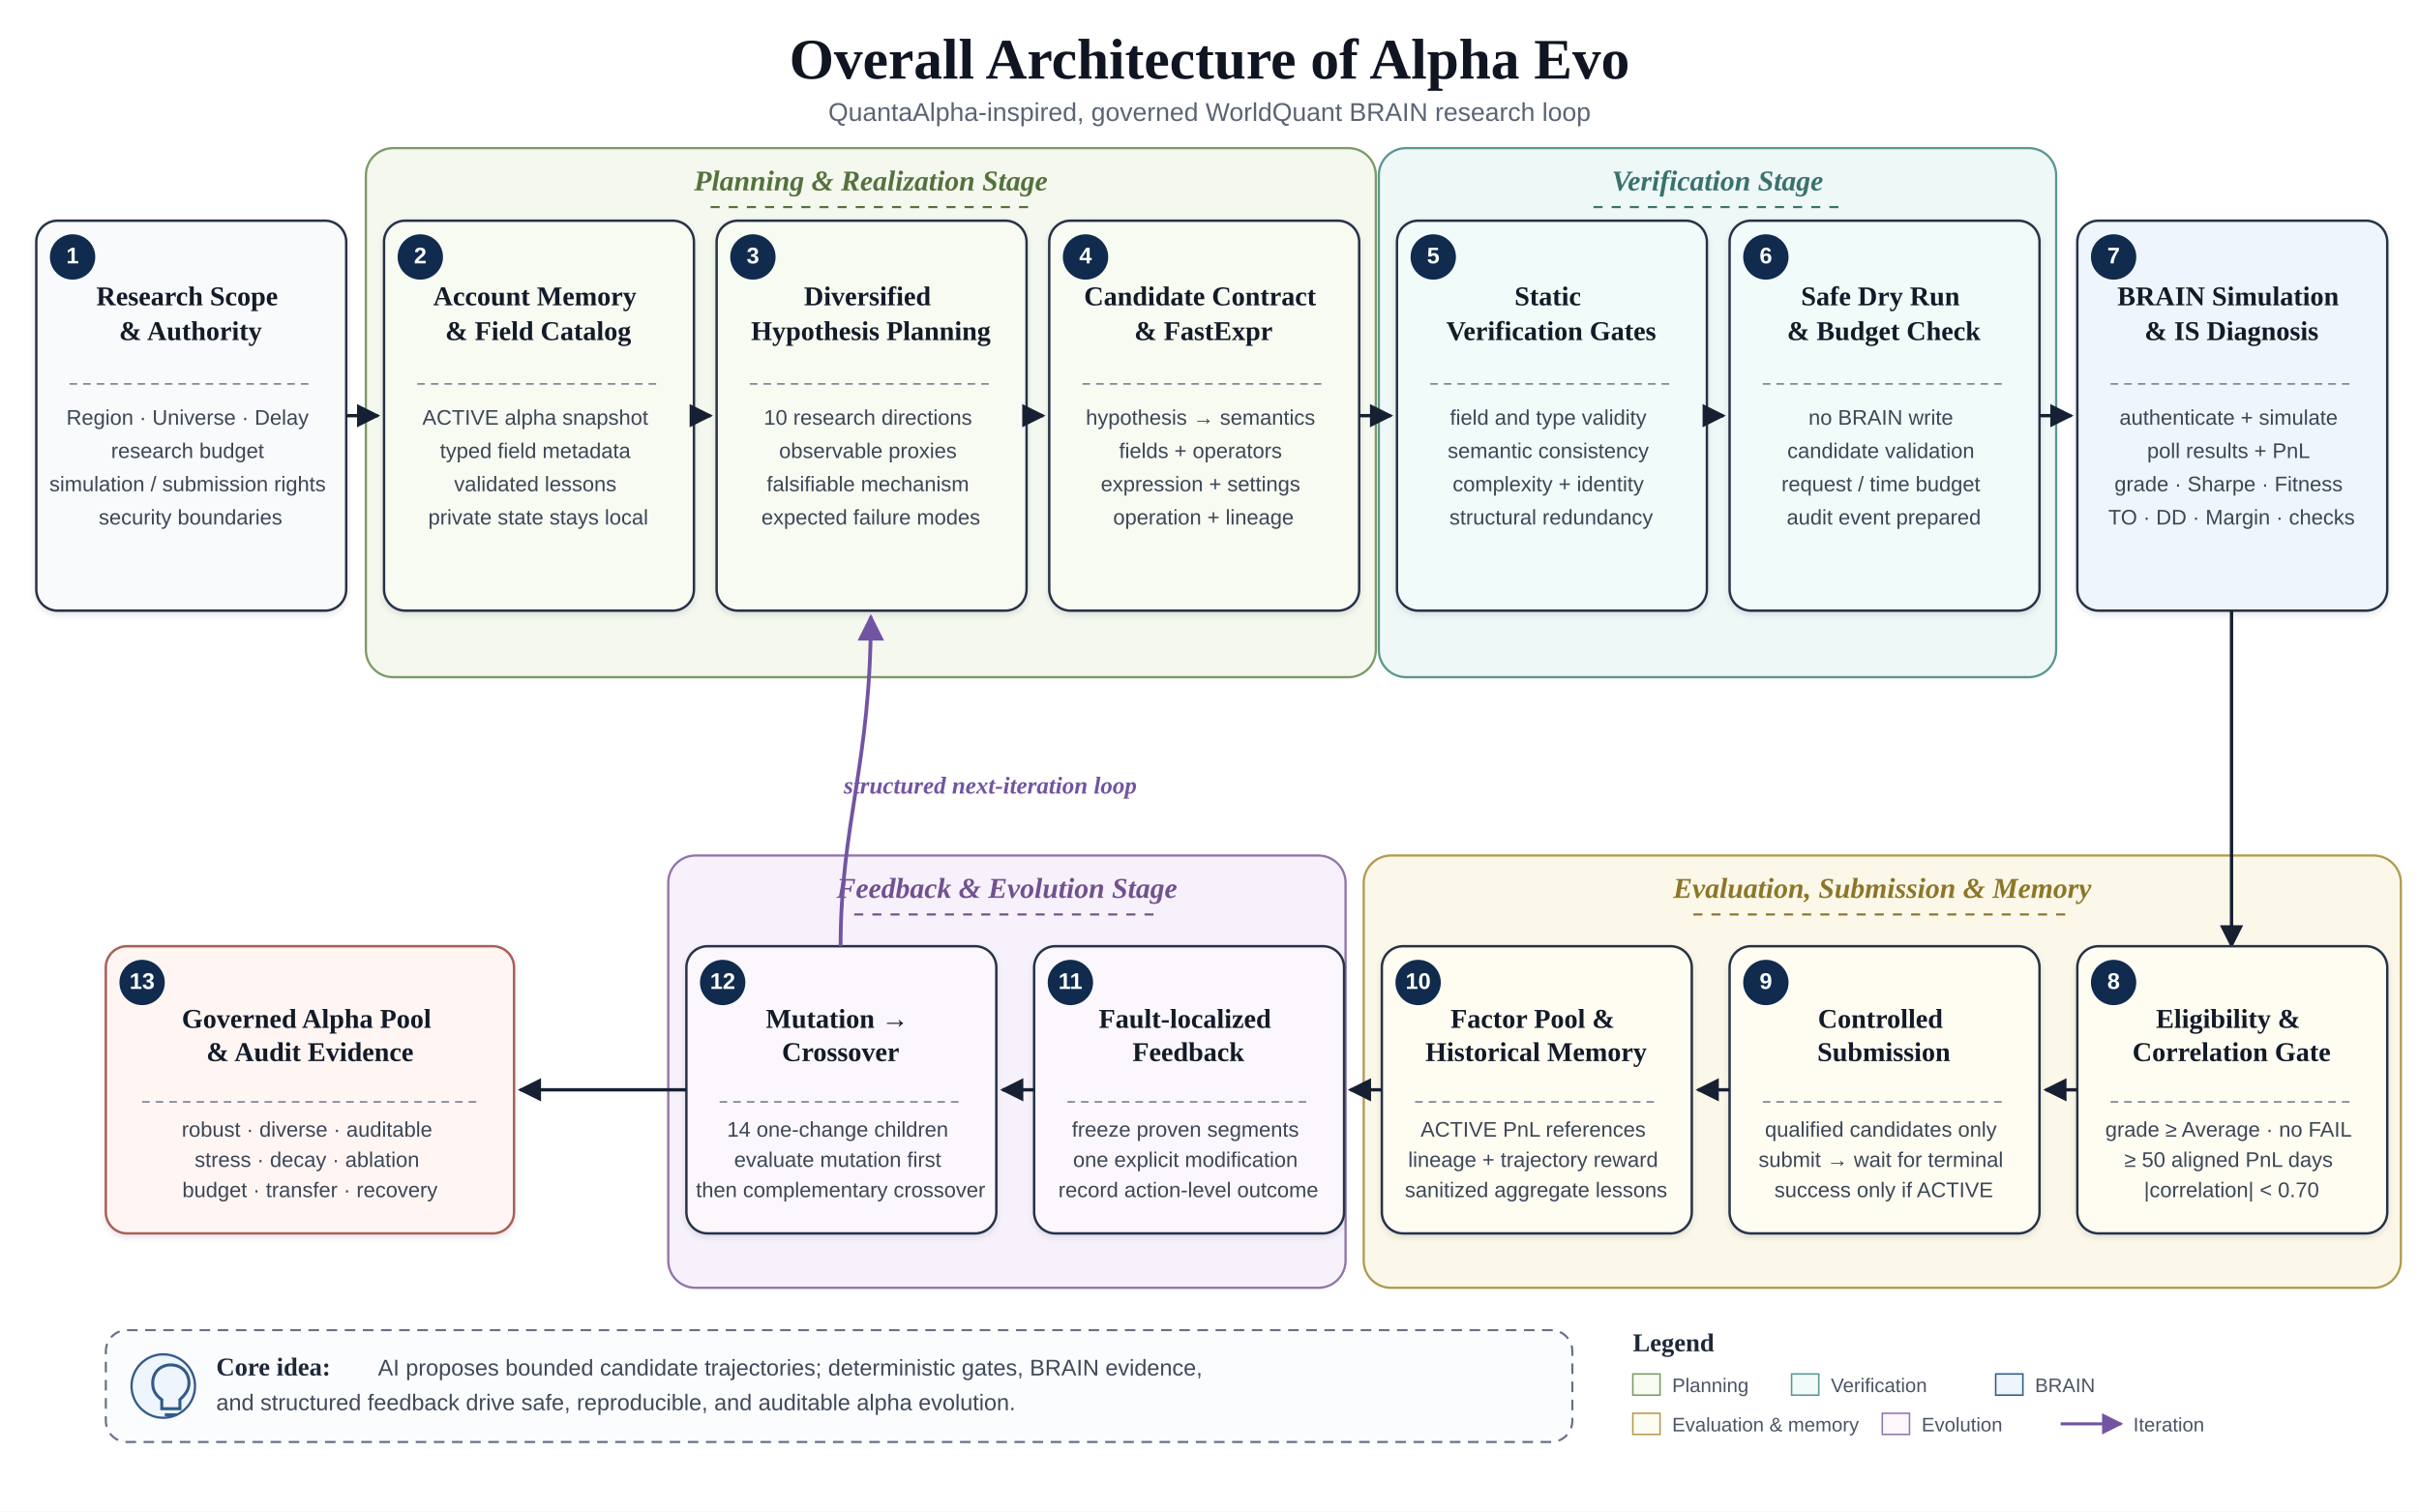
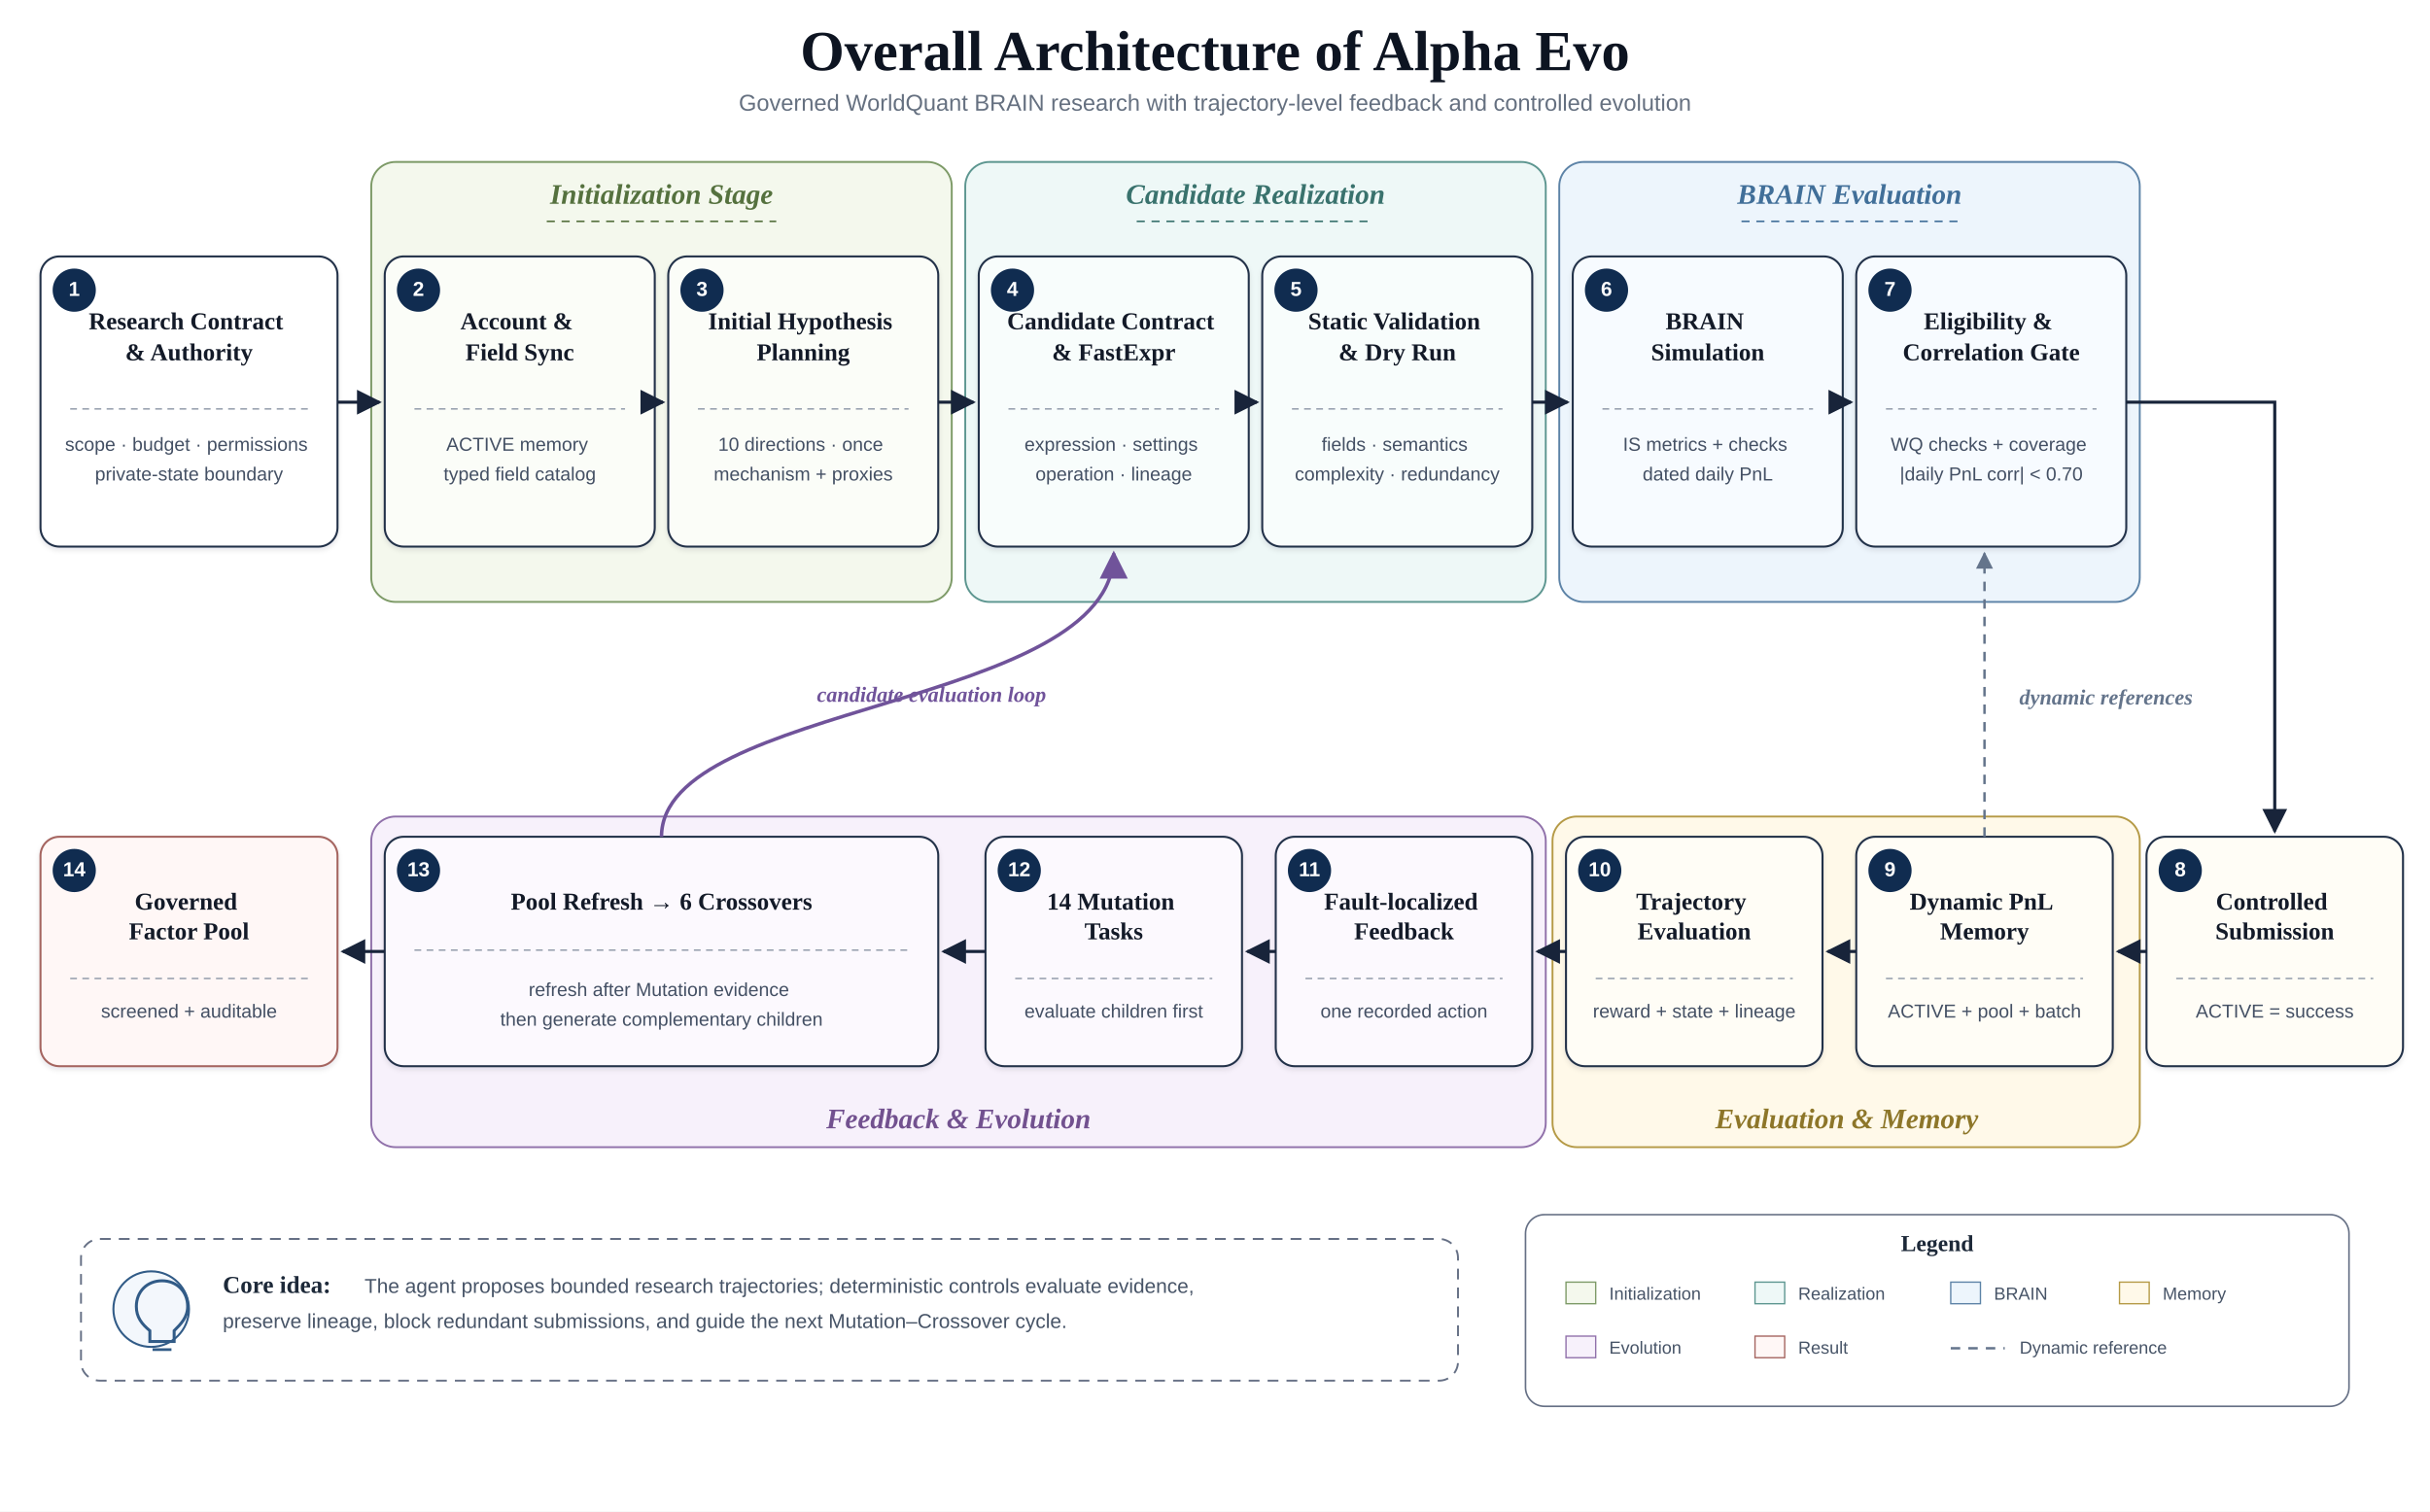
- <svg xmlns="http://www.w3.org/2000/svg" width="1600" height="1000" viewBox="0 0 1600 1000" role="img" aria-labelledby="title desc">
+ <svg xmlns="http://www.w3.org/2000/svg" width="1800" height="1120" viewBox="0 0 1800 1120" role="img" aria-labelledby="title desc">
  <defs>
-     <marker id="arrow" viewBox="0 0 10 10" refX="9" refY="5" markerWidth="7" markerHeight="7" orient="auto-start-reverse">
-       <path d="M 0 0 L 10 5 L 0 10 z" fill="#172033" />
+     <marker id="arrow" viewBox="0 0 10 10" refX="9" refY="5" markerWidth="8" markerHeight="8" orient="auto">
+       <path d="M0,0 L10,5 L0,10 Z" fill="#18243a" />
    </marker>
-     <marker id="arrow-purple" viewBox="0 0 10 10" refX="9" refY="5" markerWidth="7" markerHeight="7" orient="auto-start-reverse">
-       <path d="M 0 0 L 10 5 L 0 10 z" fill="#7254a3" />
+     <marker id="arrow-purple" viewBox="0 0 10 10" refX="9" refY="5" markerWidth="8" markerHeight="8" orient="auto">
+       <path d="M0,0 L10,5 L0,10 Z" fill="#70539a" />
    </marker>
-     <filter id="soft-shadow" x="-10%" y="-10%" width="120%" height="130%">
-       <feDropShadow dx="0" dy="2" stdDeviation="2" flood-color="#172033" flood-opacity="0.10" />
+     <marker id="arrow-dash" viewBox="0 0 10 10" refX="9" refY="5" markerWidth="7" markerHeight="7" orient="auto">
+       <path d="M0,0 L10,5 L0,10 Z" fill="#64748b" />
+     </marker>
+     <filter id="shadow" x="-15%" y="-15%" width="130%" height="140%">
+       <feDropShadow dx="0" dy="2" stdDeviation="2" flood-color="#18243a" flood-opacity="0.10" />
    </filter>
    <style>
      .canvas { fill: #ffffff; }
-       .title { font-family: Georgia, 'Times New Roman', serif; font-size: 38px; font-weight: 700; fill: #101522; text-anchor: middle; }
-       .subtitle { font-family: Arial, sans-serif; font-size: 17px; fill: #5b6475; text-anchor: middle; }
-       .stage-label { font-family: Georgia, 'Times New Roman', serif; font-size: 19px; font-weight: 700; font-style: italic; text-anchor: middle; }
-       .stage-rule { stroke-width: 1.4; stroke-dasharray: 6 6; }
-       .stage-planning { fill: #f4f8ee; stroke: #7d9a67; stroke-width: 1.5; }
-       .stage-validation { fill: #eef8f7; stroke: #5c9791; stroke-width: 1.5; }
-       .stage-evaluation { fill: #fbf8e9; stroke: #b29b4f; stroke-width: 1.5; }
-       .stage-feedback { fill: #f7f1fb; stroke: #9174ad; stroke-width: 1.5; }
-       .node { stroke: #263247; stroke-width: 1.6; filter: url(#soft-shadow); }
-       .node-input { fill: #f8fafc; }
-       .node-planning { fill: #f7fbf2; }
-       .node-validation { fill: #f1fbfa; }
-       .node-execution { fill: #eef5fc; }
-       .node-evaluation { fill: #fffdf2; }
-       .node-feedback { fill: #fbf7fd; }
-       .node-result { fill: #fff6f4; stroke: #a95e59; }
-       .number { fill: #102b4e; }
-       .number-text { font-family: Arial, sans-serif; font-size: 15px; font-weight: 700; fill: #ffffff; text-anchor: middle; dominant-baseline: middle; }
+       .title { font-family: Georgia, 'Times New Roman', serif; font-size: 42px; font-weight: 700; fill: #0d1421; text-anchor: middle; }
+       .subtitle { font-family: Arial, sans-serif; font-size: 17px; fill: #657080; text-anchor: middle; }
+       .stage { stroke-width: 1.4; }
+       .stage-init { fill: #f4f8ed; stroke: #7d9a67; }
+       .stage-realize { fill: #eef8f7; stroke: #5d9690; }
+       .stage-eval { fill: #edf5fc; stroke: #5d83a7; }
+       .stage-memory { fill: #fff9e9; stroke: #b59a46; }
+       .stage-evolve { fill: #f7f1fb; stroke: #9071aa; }
+       .stage-title { font-family: Georgia, 'Times New Roman', serif; font-size: 21px; font-weight: 700; font-style: italic; text-anchor: middle; }
+       .stage-rule { stroke-width: 1.2; stroke-dasharray: 6 5; }
+       .node { stroke: #243149; stroke-width: 1.5; filter: url(#shadow); }
+       .node-neutral { fill: #ffffff; }
+       .node-init { fill: #fbfdf8; }
+       .node-realize { fill: #f8fdfc; }
+       .node-eval { fill: #f7fbff; }
+       .node-memory { fill: #fffdf6; }
+       .node-evolve { fill: #fcf9fe; }
+       .node-result { fill: #fff7f6; stroke: #a56560; }
+       .badge { fill: #102c50; }
+       .badge-text { font-family: Arial, sans-serif; font-size: 15px; font-weight: 700; fill: #ffffff; text-anchor: middle; dominant-baseline: middle; }
      .node-title { font-family: Georgia, 'Times New Roman', serif; font-size: 18px; font-weight: 700; fill: #131a28; text-anchor: middle; }
-       .node-copy { font-family: Arial, sans-serif; font-size: 14px; fill: #3d4656; text-anchor: middle; }
-       .node-rule { stroke: #7f8794; stroke-width: 1.1; stroke-dasharray: 5 4; }
-       .flow { fill: none; stroke: #172033; stroke-width: 2.2; marker-end: url(#arrow); }
-       .loop { fill: none; stroke: #7254a3; stroke-width: 2.5; marker-end: url(#arrow-purple); }
-       .loop-label { font-family: Georgia, 'Times New Roman', serif; font-size: 16px; font-weight: 700; font-style: italic; fill: #7254a3; text-anchor: middle; }
-       .core-box { fill: #fbfcfe; stroke: #657187; stroke-width: 1.4; stroke-dasharray: 7 5; }
-       .core-title { font-family: Georgia, 'Times New Roman', serif; font-size: 17px; font-weight: 700; fill: #1d2939; }
-       .core-copy { font-family: Arial, sans-serif; font-size: 15px; fill: #3f4a5a; }
-       .legend { font-family: Arial, sans-serif; font-size: 13px; fill: #4b5565; }
-       .legend-line { stroke: #7254a3; stroke-width: 2; marker-end: url(#arrow-purple); }
+       .node-copy { font-family: Arial, sans-serif; font-size: 14px; fill: #445064; text-anchor: middle; }
+       .node-rule { stroke: #8b95a5; stroke-width: 1; stroke-dasharray: 5 4; }
+       .flow { fill: none; stroke: #18243a; stroke-width: 2.3; marker-end: url(#arrow); }
+       .loop { fill: none; stroke: #70539a; stroke-width: 2.6; marker-end: url(#arrow-purple); }
+       .memory-link { fill: none; stroke: #64748b; stroke-width: 1.8; stroke-dasharray: 7 6; marker-end: url(#arrow-dash); }
+       .edge-label { font-family: Georgia, 'Times New Roman', serif; font-size: 16px; font-weight: 700; font-style: italic; text-anchor: middle; }
+       .core { fill: #ffffff; stroke: #667085; stroke-width: 1.4; stroke-dasharray: 8 6; }
+       .core-title { font-family: Georgia, 'Times New Roman', serif; font-size: 18px; font-weight: 700; fill: #1d2939; }
+       .core-copy { font-family: Arial, sans-serif; font-size: 15px; fill: #475467; }
+       .legend-box { fill: #ffffff; stroke: #667085; stroke-width: 1.2; }
+       .legend-title { font-family: Georgia, 'Times New Roman', serif; font-size: 17px; font-weight: 700; fill: #1d2939; text-anchor: middle; }
+       .legend-copy { font-family: Arial, sans-serif; font-size: 13px; fill: #475467; }
    </style>
  </defs>
-   <rect class="canvas" width="1600" height="1000" />
-   <text class="title" x="800" y="52">Overall Architecture of Alpha Evo</text>
-   <text class="subtitle" x="800" y="80">QuantaAlpha-inspired, governed WorldQuant BRAIN research loop</text>
-   <rect class="stage-planning" x="242" y="98" width="668" height="350" rx="18" />
-   <text class="stage-label" x="576" y="126" fill="#55713e">Planning &amp; Realization Stage</text>
-   <line class="stage-rule" x1="470" y1="137" x2="682" y2="137" stroke="#55713e" />
-   <rect class="stage-validation" x="912" y="98" width="448" height="350" rx="18" />
-   <text class="stage-label" x="1136" y="126" fill="#39726d">Verification Stage</text>
-   <line class="stage-rule" x1="1054" y1="137" x2="1218" y2="137" stroke="#39726d" />
-   <rect class="stage-evaluation" x="902" y="566" width="686" height="286" rx="18" />
-   <text class="stage-label" x="1245" y="594" fill="#8d7629">Evaluation, Submission &amp; Memory</text>
-   <line class="stage-rule" x1="1120" y1="605" x2="1370" y2="605" stroke="#8d7629" />
-   <rect class="stage-feedback" x="442" y="566" width="448" height="286" rx="18" />
-   <text class="stage-label" x="666" y="594" fill="#72518f">Feedback &amp; Evolution Stage</text>
-   <line class="stage-rule" x1="565" y1="605" x2="767" y2="605" stroke="#72518f" />
-   <g>
-     <rect class="node node-input" x="24" y="146" width="205" height="258" rx="14" />
-     <circle class="number" cx="48" cy="170" r="15" />
-     <text class="number-text" x="48" y="170">1</text>
-     <text class="node-title" x="126" y="202">
-       <tspan x="126">Research Scope</tspan>
-       <tspan x="126" dy="23">&amp; Authority</tspan>
-     </text>
-     <line class="node-rule" x1="46" y1="254" x2="207" y2="254" />
-     <text class="node-copy" x="126" y="281">
-       <tspan x="126">Region · Universe · Delay</tspan>
-       <tspan x="126" dy="22">research budget</tspan>
-       <tspan x="126" dy="22">simulation / submission rights</tspan>
-       <tspan x="126" dy="22">security boundaries</tspan>
-     </text>
-   </g>
-   <g>
-     <rect class="node node-planning" x="254" y="146" width="205" height="258" rx="14" />
-     <circle class="number" cx="278" cy="170" r="15" />
-     <text class="number-text" x="278" y="170">2</text>
-     <text class="node-title" x="356" y="202">
-       <tspan x="356">Account Memory</tspan>
-       <tspan x="356" dy="23">&amp; Field Catalog</tspan>
-     </text>
-     <line class="node-rule" x1="276" y1="254" x2="437" y2="254" />
-     <text class="node-copy" x="356" y="281">
-       <tspan x="356">ACTIVE alpha snapshot</tspan>
-       <tspan x="356" dy="22">typed field metadata</tspan>
-       <tspan x="356" dy="22">validated lessons</tspan>
-       <tspan x="356" dy="22">private state stays local</tspan>
-     </text>
-   </g>
-   <g>
-     <rect class="node node-planning" x="474" y="146" width="205" height="258" rx="14" />
-     <circle class="number" cx="498" cy="170" r="15" />
-     <text class="number-text" x="498" y="170">3</text>
-     <text class="node-title" x="576" y="202">
-       <tspan x="576">Diversified</tspan>
-       <tspan x="576" dy="23">Hypothesis Planning</tspan>
-     </text>
-     <line class="node-rule" x1="496" y1="254" x2="657" y2="254" />
-     <text class="node-copy" x="576" y="281">
-       <tspan x="576">10 research directions</tspan>
-       <tspan x="576" dy="22">observable proxies</tspan>
-       <tspan x="576" dy="22">falsifiable mechanism</tspan>
-       <tspan x="576" dy="22">expected failure modes</tspan>
-     </text>
-   </g>
-   <g>
-     <rect class="node node-planning" x="694" y="146" width="205" height="258" rx="14" />
-     <circle class="number" cx="718" cy="170" r="15" />
-     <text class="number-text" x="718" y="170">4</text>
-     <text class="node-title" x="796" y="202">
-       <tspan x="796">Candidate Contract</tspan>
-       <tspan x="796" dy="23">&amp; FastExpr</tspan>
-     </text>
-     <line class="node-rule" x1="716" y1="254" x2="877" y2="254" />
-     <text class="node-copy" x="796" y="281">
-       <tspan x="796">hypothesis → semantics</tspan>
-       <tspan x="796" dy="22">fields + operators</tspan>
-       <tspan x="796" dy="22">expression + settings</tspan>
-       <tspan x="796" dy="22">operation + lineage</tspan>
-     </text>
-   </g>
-   <g>
-     <rect class="node node-validation" x="924" y="146" width="205" height="258" rx="14" />
-     <circle class="number" cx="948" cy="170" r="15" />
-     <text class="number-text" x="948" y="170">5</text>
-     <text class="node-title" x="1026" y="202">
-       <tspan x="1026">Static</tspan>
-       <tspan x="1026" dy="23">Verification Gates</tspan>
-     </text>
-     <line class="node-rule" x1="946" y1="254" x2="1107" y2="254" />
-     <text class="node-copy" x="1026" y="281">
-       <tspan x="1026">field and type validity</tspan>
-       <tspan x="1026" dy="22">semantic consistency</tspan>
-       <tspan x="1026" dy="22">complexity + identity</tspan>
-       <tspan x="1026" dy="22">structural redundancy</tspan>
-     </text>
-   </g>
-   <g>
-     <rect class="node node-validation" x="1144" y="146" width="205" height="258" rx="14" />
-     <circle class="number" cx="1168" cy="170" r="15" />
-     <text class="number-text" x="1168" y="170">6</text>
-     <text class="node-title" x="1246" y="202">
-       <tspan x="1246">Safe Dry Run</tspan>
-       <tspan x="1246" dy="23">&amp; Budget Check</tspan>
-     </text>
-     <line class="node-rule" x1="1166" y1="254" x2="1327" y2="254" />
-     <text class="node-copy" x="1246" y="281">
-       <tspan x="1246">no BRAIN write</tspan>
-       <tspan x="1246" dy="22">candidate validation</tspan>
-       <tspan x="1246" dy="22">request / time budget</tspan>
-       <tspan x="1246" dy="22">audit event prepared</tspan>
-     </text>
-   </g>
-   <g>
-     <rect class="node node-execution" x="1374" y="146" width="205" height="258" rx="14" />
-     <circle class="number" cx="1398" cy="170" r="15" />
-     <text class="number-text" x="1398" y="170">7</text>
-     <text class="node-title" x="1476" y="202">
-       <tspan x="1476">BRAIN Simulation</tspan>
-       <tspan x="1476" dy="23">&amp; IS Diagnosis</tspan>
-     </text>
-     <line class="node-rule" x1="1396" y1="254" x2="1557" y2="254" />
-     <text class="node-copy" x="1476" y="281">
-       <tspan x="1476">authenticate + simulate</tspan>
-       <tspan x="1476" dy="22">poll results + PnL</tspan>
-       <tspan x="1476" dy="22">grade · Sharpe · Fitness</tspan>
-       <tspan x="1476" dy="22">TO · DD · Margin · checks</tspan>
-     </text>
-   </g>
-   <path class="flow" d="M 229 275 L 250 275" />
-   <path class="flow" d="M 459 275 L 470 275" />
-   <path class="flow" d="M 679 275 L 690 275" />
-   <path class="flow" d="M 899 275 L 920 275" />
-   <path class="flow" d="M 1129 275 L 1140 275" />
-   <path class="flow" d="M 1349 275 L 1370 275" />
-   <path class="flow" d="M 1476 404 L 1476 626" />
-   <g>
-     <rect class="node node-evaluation" x="1374" y="626" width="205" height="190" rx="14" />
-     <circle class="number" cx="1398" cy="650" r="15" />
-     <text class="number-text" x="1398" y="650">8</text>
-     <text class="node-title" x="1476" y="680">
-       <tspan x="1476">Eligibility &amp;</tspan>
-       <tspan x="1476" dy="22">Correlation Gate</tspan>
-     </text>
-     <line class="node-rule" x1="1396" y1="729" x2="1557" y2="729" />
-     <text class="node-copy" x="1476" y="752">
-       <tspan x="1476">grade ≥ Average · no FAIL</tspan>
-       <tspan x="1476" dy="20">≥ 50 aligned PnL days</tspan>
-       <tspan x="1476" dy="20">|correlation| &lt; 0.70</tspan>
-     </text>
-   </g>
-   <g>
-     <rect class="node node-evaluation" x="1144" y="626" width="205" height="190" rx="14" />
-     <circle class="number" cx="1168" cy="650" r="15" />
-     <text class="number-text" x="1168" y="650">9</text>
-     <text class="node-title" x="1246" y="680">
-       <tspan x="1246">Controlled</tspan>
-       <tspan x="1246" dy="22">Submission</tspan>
-     </text>
-     <line class="node-rule" x1="1166" y1="729" x2="1327" y2="729" />
-     <text class="node-copy" x="1246" y="752">
-       <tspan x="1246">qualified candidates only</tspan>
-       <tspan x="1246" dy="20">submit → wait for terminal</tspan>
-       <tspan x="1246" dy="20">success only if ACTIVE</tspan>
-     </text>
-   </g>
-   <g>
-     <rect class="node node-evaluation" x="914" y="626" width="205" height="190" rx="14" />
-     <circle class="number" cx="938" cy="650" r="15" />
-     <text class="number-text" x="938" y="650">10</text>
-     <text class="node-title" x="1016" y="680">
-       <tspan x="1016">Factor Pool &amp;</tspan>
-       <tspan x="1016" dy="22">Historical Memory</tspan>
-     </text>
-     <line class="node-rule" x1="936" y1="729" x2="1097" y2="729" />
-     <text class="node-copy" x="1016" y="752">
-       <tspan x="1016">ACTIVE PnL references</tspan>
-       <tspan x="1016" dy="20">lineage + trajectory reward</tspan>
-       <tspan x="1016" dy="20">sanitized aggregate lessons</tspan>
-     </text>
-   </g>
-   <g>
-     <rect class="node node-feedback" x="684" y="626" width="205" height="190" rx="14" />
-     <circle class="number" cx="708" cy="650" r="15" />
-     <text class="number-text" x="708" y="650">11</text>
-     <text class="node-title" x="786" y="680">
-       <tspan x="786">Fault-localized</tspan>
-       <tspan x="786" dy="22">Feedback</tspan>
-     </text>
-     <line class="node-rule" x1="706" y1="729" x2="867" y2="729" />
-     <text class="node-copy" x="786" y="752">
-       <tspan x="786">freeze proven segments</tspan>
-       <tspan x="786" dy="20">one explicit modification</tspan>
-       <tspan x="786" dy="20">record action-level outcome</tspan>
-     </text>
-   </g>
-   <g>
-     <rect class="node node-feedback" x="454" y="626" width="205" height="190" rx="14" />
-     <circle class="number" cx="478" cy="650" r="15" />
-     <text class="number-text" x="478" y="650">12</text>
-     <text class="node-title" x="556" y="680">
-       <tspan x="556">Mutation →</tspan>
-       <tspan x="556" dy="22">Crossover</tspan>
-     </text>
-     <line class="node-rule" x1="476" y1="729" x2="637" y2="729" />
-     <text class="node-copy" x="556" y="752">
-       <tspan x="556">14 one-change children</tspan>
-       <tspan x="556" dy="20">evaluate mutation first</tspan>
-       <tspan x="556" dy="20">then complementary crossover</tspan>
-     </text>
-   </g>
-   <g>
-     <rect class="node node-result" x="70" y="626" width="270" height="190" rx="14" />
-     <circle class="number" cx="94" cy="650" r="15" />
-     <text class="number-text" x="94" y="650">13</text>
-     <text class="node-title" x="205" y="680">
-       <tspan x="205">Governed Alpha Pool</tspan>
-       <tspan x="205" dy="22">&amp; Audit Evidence</tspan>
-     </text>
-     <line class="node-rule" x1="94" y1="729" x2="316" y2="729" />
-     <text class="node-copy" x="205" y="752">
-       <tspan x="205">robust · diverse · auditable</tspan>
-       <tspan x="205" dy="20">stress · decay · ablation</tspan>
-       <tspan x="205" dy="20">budget · transfer · recovery</tspan>
-     </text>
-   </g>
-   <path class="flow" d="M 1374 721 L 1353 721" />
-   <path class="flow" d="M 1144 721 L 1123 721" />
-   <path class="flow" d="M 914 721 L 893 721" />
-   <path class="flow" d="M 684 721 L 663 721" />
-   <path class="flow" d="M 454 721 L 344 721" />
-   <path class="loop" d="M 556 626 C 556 545 576 505 576 408" />
-   <text class="loop-label" x="655" y="525">structured next-iteration loop</text>
-   <rect class="core-box" x="70" y="880" width="970" height="74" rx="14" />
-   <circle cx="108" cy="917" r="21" fill="#eef5fc" stroke="#315b87" stroke-width="1.5" />
-   <path d="M 101 915 C 101 908 106 903 113 903 C 120 903 125 908 125 915 C 125 920 122 923 119 926 L 119 932 L 107 932 L 107 926 C 103 923 101 920 101 915 Z" fill="none" stroke="#315b87" stroke-width="2" />
-   <line x1="109" y1="936" x2="117" y2="936" stroke="#315b87" stroke-width="2" />
-   <text class="core-title" x="143" y="910">Core idea:</text>
-   <text class="core-copy" x="250" y="910">
-     <tspan x="250">AI proposes bounded candidate trajectories; deterministic gates, BRAIN evidence,</tspan>
-     <tspan x="143" dy="23">and structured feedback drive safe, reproducible, and auditable alpha evolution.</tspan>
+   <rect class="canvas" width="1800" height="1120" />
+   <text class="title" x="900" y="52">Overall Architecture of Alpha Evo</text>
+   <text class="subtitle" x="900" y="82">Governed WorldQuant BRAIN research with trajectory-level feedback and controlled evolution</text>
+   <rect class="stage stage-init" x="275" y="120" width="430" height="326" rx="18" />
+   <text class="stage-title" x="490" y="151" fill="#55713e">Initialization Stage</text>
+   <line class="stage-rule" x1="405" y1="164" x2="575" y2="164" stroke="#55713e" />
+   <rect class="stage stage-realize" x="715" y="120" width="430" height="326" rx="18" />
+   <text class="stage-title" x="930" y="151" fill="#39726d">Candidate Realization</text>
+   <line class="stage-rule" x1="842" y1="164" x2="1018" y2="164" stroke="#39726d" />
+   <rect class="stage stage-eval" x="1155" y="120" width="430" height="326" rx="18" />
+   <text class="stage-title" x="1370" y="151" fill="#416f99">BRAIN Evaluation</text>
+   <line class="stage-rule" x1="1290" y1="164" x2="1450" y2="164" stroke="#416f99" />
+   <rect class="stage stage-memory" x="1150" y="605" width="435" height="245" rx="18" />
+   <text class="stage-title" x="1368" y="836" fill="#8d7629">Evaluation &amp; Memory</text>
+   <rect class="stage stage-evolve" x="275" y="605" width="870" height="245" rx="18" />
+   <text class="stage-title" x="710" y="836" fill="#72518f">Feedback &amp; Evolution</text>
+   <g>
+     <rect class="node node-neutral" x="30" y="190" width="220" height="215" rx="14" />
+     <circle class="badge" cx="55" cy="215" r="16" />
+     <text class="badge-text" x="55" y="215">1</text>
+     <text class="node-title" x="140" y="244">
+       <tspan x="140">Research Contract</tspan>
+       <tspan x="140" dy="23">&amp; Authority</tspan>
+     </text>
+     <line class="node-rule" x1="52" y1="303" x2="228" y2="303" />
+     <text class="node-copy" x="140" y="334">
+       <tspan x="140">scope · budget · permissions</tspan>
+       <tspan x="140" dy="22">private-state boundary</tspan>
+     </text>
+   </g>
+   <g>
+     <rect class="node node-init" x="285" y="190" width="200" height="215" rx="14" />
+     <circle class="badge" cx="310" cy="215" r="16" />
+     <text class="badge-text" x="310" y="215">2</text>
+     <text class="node-title" x="385" y="244">
+       <tspan x="385">Account &amp;</tspan>
+       <tspan x="385" dy="23">Field Sync</tspan>
+     </text>
+     <line class="node-rule" x1="307" y1="303" x2="463" y2="303" />
+     <text class="node-copy" x="385" y="334">
+       <tspan x="385">ACTIVE memory</tspan>
+       <tspan x="385" dy="22">typed field catalog</tspan>
+     </text>
+   </g>
+   <g>
+     <rect class="node node-init" x="495" y="190" width="200" height="215" rx="14" />
+     <circle class="badge" cx="520" cy="215" r="16" />
+     <text class="badge-text" x="520" y="215">3</text>
+     <text class="node-title" x="595" y="244">
+       <tspan x="595">Initial Hypothesis</tspan>
+       <tspan x="595" dy="23">Planning</tspan>
+     </text>
+     <line class="node-rule" x1="517" y1="303" x2="673" y2="303" />
+     <text class="node-copy" x="595" y="334">
+       <tspan x="595">10 directions · once</tspan>
+       <tspan x="595" dy="22">mechanism + proxies</tspan>
+     </text>
+   </g>
+   <g>
+     <rect class="node node-realize" x="725" y="190" width="200" height="215" rx="14" />
+     <circle class="badge" cx="750" cy="215" r="16" />
+     <text class="badge-text" x="750" y="215">4</text>
+     <text class="node-title" x="825" y="244">
+       <tspan x="825">Candidate Contract</tspan>
+       <tspan x="825" dy="23">&amp; FastExpr</tspan>
+     </text>
+     <line class="node-rule" x1="747" y1="303" x2="903" y2="303" />
+     <text class="node-copy" x="825" y="334">
+       <tspan x="825">expression · settings</tspan>
+       <tspan x="825" dy="22">operation · lineage</tspan>
+     </text>
+   </g>
+   <g>
+     <rect class="node node-realize" x="935" y="190" width="200" height="215" rx="14" />
+     <circle class="badge" cx="960" cy="215" r="16" />
+     <text class="badge-text" x="960" y="215">5</text>
+     <text class="node-title" x="1035" y="244">
+       <tspan x="1035">Static Validation</tspan>
+       <tspan x="1035" dy="23">&amp; Dry Run</tspan>
+     </text>
+     <line class="node-rule" x1="957" y1="303" x2="1113" y2="303" />
+     <text class="node-copy" x="1035" y="334">
+       <tspan x="1035">fields · semantics</tspan>
+       <tspan x="1035" dy="22">complexity · redundancy</tspan>
+     </text>
+   </g>
+   <g>
+     <rect class="node node-eval" x="1165" y="190" width="200" height="215" rx="14" />
+     <circle class="badge" cx="1190" cy="215" r="16" />
+     <text class="badge-text" x="1190" y="215">6</text>
+     <text class="node-title" x="1265" y="244">
+       <tspan x="1265">BRAIN</tspan>
+       <tspan x="1265" dy="23">Simulation</tspan>
+     </text>
+     <line class="node-rule" x1="1187" y1="303" x2="1343" y2="303" />
+     <text class="node-copy" x="1265" y="334">
+       <tspan x="1265">IS metrics + checks</tspan>
+       <tspan x="1265" dy="22">dated daily PnL</tspan>
+     </text>
+   </g>
+   <g>
+     <rect class="node node-eval" x="1375" y="190" width="200" height="215" rx="14" />
+     <circle class="badge" cx="1400" cy="215" r="16" />
+     <text class="badge-text" x="1400" y="215">7</text>
+     <text class="node-title" x="1475" y="244">
+       <tspan x="1475">Eligibility &amp;</tspan>
+       <tspan x="1475" dy="23">Correlation Gate</tspan>
+     </text>
+     <line class="node-rule" x1="1397" y1="303" x2="1553" y2="303" />
+     <text class="node-copy" x="1475" y="334">
+       <tspan x="1475">WQ checks + coverage</tspan>
+       <tspan x="1475" dy="22">|daily PnL corr| &lt; 0.70</tspan>
+     </text>
+   </g>
+   <path class="flow" d="M250 298 L281 298" />
+   <path class="flow" d="M485 298 L491 298" />
+   <path class="flow" d="M695 298 L721 298" />
+   <path class="flow" d="M925 298 L931 298" />
+   <path class="flow" d="M1135 298 L1161 298" />
+   <path class="flow" d="M1365 298 L1371 298" />
+   <path class="flow" d="M1575 298 L1685 298 L1685 616" />
+   <g>
+     <rect class="node node-memory" x="1590" y="620" width="190" height="170" rx="14" />
+     <circle class="badge" cx="1615" cy="645" r="16" />
+     <text class="badge-text" x="1615" y="645">8</text>
+     <text class="node-title" x="1685" y="674">
+       <tspan x="1685">Controlled</tspan>
+       <tspan x="1685" dy="22">Submission</tspan>
+     </text>
+     <line class="node-rule" x1="1612" y1="725" x2="1758" y2="725" />
+     <text class="node-copy" x="1685" y="754">ACTIVE = success</text>
+   </g>
+   <g>
+     <rect class="node node-memory" x="1375" y="620" width="190" height="170" rx="14" />
+     <circle class="badge" cx="1400" cy="645" r="16" />
+     <text class="badge-text" x="1400" y="645">9</text>
+     <text class="node-title" x="1470" y="674">
+       <tspan x="1470">Dynamic PnL</tspan>
+       <tspan x="1470" dy="22">Memory</tspan>
+     </text>
+     <line class="node-rule" x1="1397" y1="725" x2="1543" y2="725" />
+     <text class="node-copy" x="1470" y="754">ACTIVE + pool + batch</text>
+   </g>
+   <g>
+     <rect class="node node-memory" x="1160" y="620" width="190" height="170" rx="14" />
+     <circle class="badge" cx="1185" cy="645" r="16" />
+     <text class="badge-text" x="1185" y="645">10</text>
+     <text class="node-title" x="1255" y="674">
+       <tspan x="1255">Trajectory</tspan>
+       <tspan x="1255" dy="22">Evaluation</tspan>
+     </text>
+     <line class="node-rule" x1="1182" y1="725" x2="1328" y2="725" />
+     <text class="node-copy" x="1255" y="754">reward + state + lineage</text>
+   </g>
+   <g>
+     <rect class="node node-evolve" x="945" y="620" width="190" height="170" rx="14" />
+     <circle class="badge" cx="970" cy="645" r="16" />
+     <text class="badge-text" x="970" y="645">11</text>
+     <text class="node-title" x="1040" y="674">
+       <tspan x="1040">Fault-localized</tspan>
+       <tspan x="1040" dy="22">Feedback</tspan>
+     </text>
+     <line class="node-rule" x1="967" y1="725" x2="1113" y2="725" />
+     <text class="node-copy" x="1040" y="754">one recorded action</text>
+   </g>
+   <g>
+     <rect class="node node-evolve" x="730" y="620" width="190" height="170" rx="14" />
+     <circle class="badge" cx="755" cy="645" r="16" />
+     <text class="badge-text" x="755" y="645">12</text>
+     <text class="node-title" x="825" y="674">
+       <tspan x="825">14 Mutation</tspan>
+       <tspan x="825" dy="22">Tasks</tspan>
+     </text>
+     <line class="node-rule" x1="752" y1="725" x2="898" y2="725" />
+     <text class="node-copy" x="825" y="754">evaluate children first</text>
+   </g>
+   <g>
+     <rect class="node node-result" x="30" y="620" width="220" height="170" rx="14" />
+     <circle class="badge" cx="55" cy="645" r="16" />
+     <text class="badge-text" x="55" y="645">14</text>
+     <text class="node-title" x="140" y="674">
+       <tspan x="140">Governed</tspan>
+       <tspan x="140" dy="22">Factor Pool</tspan>
+     </text>
+     <line class="node-rule" x1="52" y1="725" x2="228" y2="725" />
+     <text class="node-copy" x="140" y="754">screened + auditable</text>
+   </g>
+   <g>
+     <rect class="node node-evolve" x="285" y="620" width="410" height="170" rx="14" />
+     <circle class="badge" cx="310" cy="645" r="16" />
+     <text class="badge-text" x="310" y="645">13</text>
+     <text class="node-title" x="490" y="674">
+       <tspan x="490">Pool Refresh → 6 Crossovers</tspan>
+     </text>
+     <line class="node-rule" x1="307" y1="704" x2="673" y2="704" />
+     <text class="node-copy" x="490" y="738">
+       <tspan x="490">refresh after Mutation evidence</tspan>
+       <tspan x="490" dy="22">then generate complementary children</tspan>
+     </text>
+   </g>
+   <path class="flow" d="M1590 705 L1569 705" />
+   <path class="flow" d="M1375 705 L1354 705" />
+   <path class="flow" d="M1160 705 L1139 705" />
+   <path class="flow" d="M945 705 L924 705" />
+   <path class="flow" d="M730 705 L699 705" />
+   <path class="flow" d="M285 705 L254 705" />
+   <path class="memory-link" d="M1470 620 L1470 410" />
+   <text class="edge-label" x="1560" y="522" fill="#64748b">dynamic references</text>
+   <path class="loop" d="M490 620 C490 520 825 525 825 410" />
+   <text class="edge-label" x="690" y="520" fill="#70539a">candidate evaluation loop</text>
+   <rect class="core" x="60" y="918" width="1020" height="105" rx="14" />
+   <circle cx="112" cy="970" r="28" fill="#f3f7fc" stroke="#315b87" stroke-width="1.5" />
+   <path d="M101 968 C101 957 109 949 120 949 C131 949 139 957 139 968 C139 976 134 981 129 986 L129 994 L111 994 L111 986 C105 981 101 976 101 968 Z" fill="none" stroke="#315b87" stroke-width="2.2" />
+   <line x1="113" y1="1000" x2="127" y2="1000" stroke="#315b87" stroke-width="2" />
+   <text class="core-title" x="165" y="958">Core idea:</text>
+   <text class="core-copy" x="270" y="958">
+     <tspan x="270">The agent proposes bounded research trajectories; deterministic controls evaluate evidence,</tspan>
+     <tspan x="165" dy="26">preserve lineage, block redundant submissions, and guide the next Mutation–Crossover cycle.</tspan>
  </text>
-   <g transform="translate(1080 878)">
-     <text class="core-title" x="0" y="16">Legend</text>
-     <rect x="0" y="31" width="18" height="14" fill="#f7fbf2" stroke="#7d9a67" />
-     <text class="legend" x="26" y="43">Planning</text>
-     <rect x="105" y="31" width="18" height="14" fill="#f1fbfa" stroke="#5c9791" />
-     <text class="legend" x="131" y="43">Verification</text>
-     <rect x="240" y="31" width="18" height="14" fill="#eef5fc" stroke="#315b87" />
-     <text class="legend" x="266" y="43">BRAIN</text>
-     <rect x="0" y="57" width="18" height="14" fill="#fffdf2" stroke="#b29b4f" />
-     <text class="legend" x="26" y="69">Evaluation &amp; memory</text>
-     <rect x="165" y="57" width="18" height="14" fill="#fbf7fd" stroke="#9174ad" />
-     <text class="legend" x="191" y="69">Evolution</text>
-     <line class="legend-line" x1="283" y1="64" x2="323" y2="64" />
-     <text class="legend" x="331" y="69">Iteration</text>
-   </g>
+   <rect class="legend-box" x="1130" y="900" width="610" height="142" rx="14" />
+   <text class="legend-title" x="1435" y="927">Legend</text>
+   <rect x="1160" y="950" width="22" height="16" fill="#f4f8ed" stroke="#7d9a67" />
+   <text class="legend-copy" x="1192" y="963">Initialization</text>
+   <rect x="1300" y="950" width="22" height="16" fill="#eef8f7" stroke="#5d9690" />
+   <text class="legend-copy" x="1332" y="963">Realization</text>
+   <rect x="1445" y="950" width="22" height="16" fill="#edf5fc" stroke="#5d83a7" />
+   <text class="legend-copy" x="1477" y="963">BRAIN</text>
+   <rect x="1570" y="950" width="22" height="16" fill="#fff9e9" stroke="#b59a46" />
+   <text class="legend-copy" x="1602" y="963">Memory</text>
+   <rect x="1160" y="990" width="22" height="16" fill="#f7f1fb" stroke="#9071aa" />
+   <text class="legend-copy" x="1192" y="1003">Evolution</text>
+   <rect x="1300" y="990" width="22" height="16" fill="#fff7f6" stroke="#a56560" />
+   <text class="legend-copy" x="1332" y="1003">Result</text>
+   <line x1="1445" y1="999" x2="1485" y2="999" stroke="#64748b" stroke-width="1.8" stroke-dasharray="7 6" />
+   <text class="legend-copy" x="1496" y="1003">Dynamic reference</text>
</svg>
